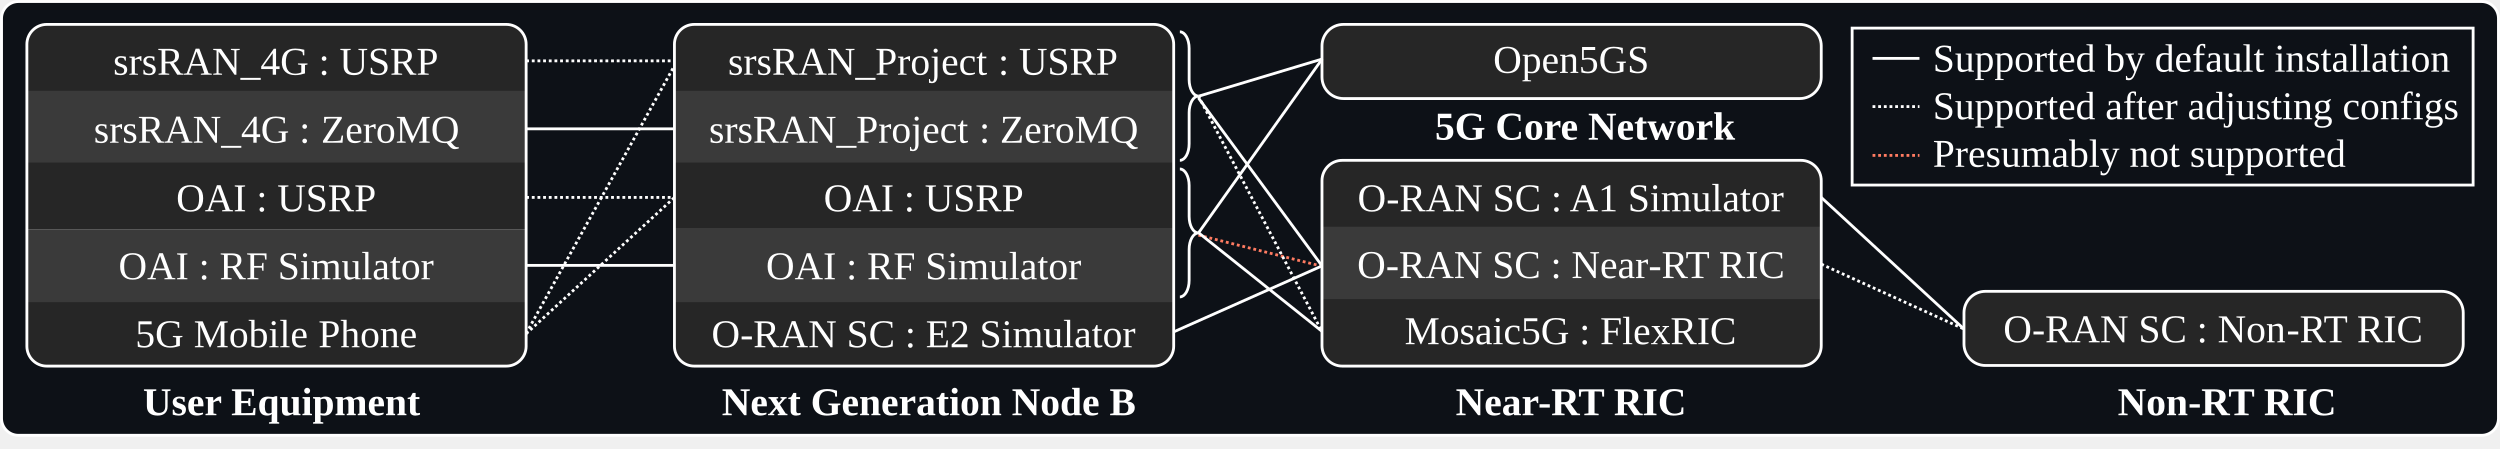
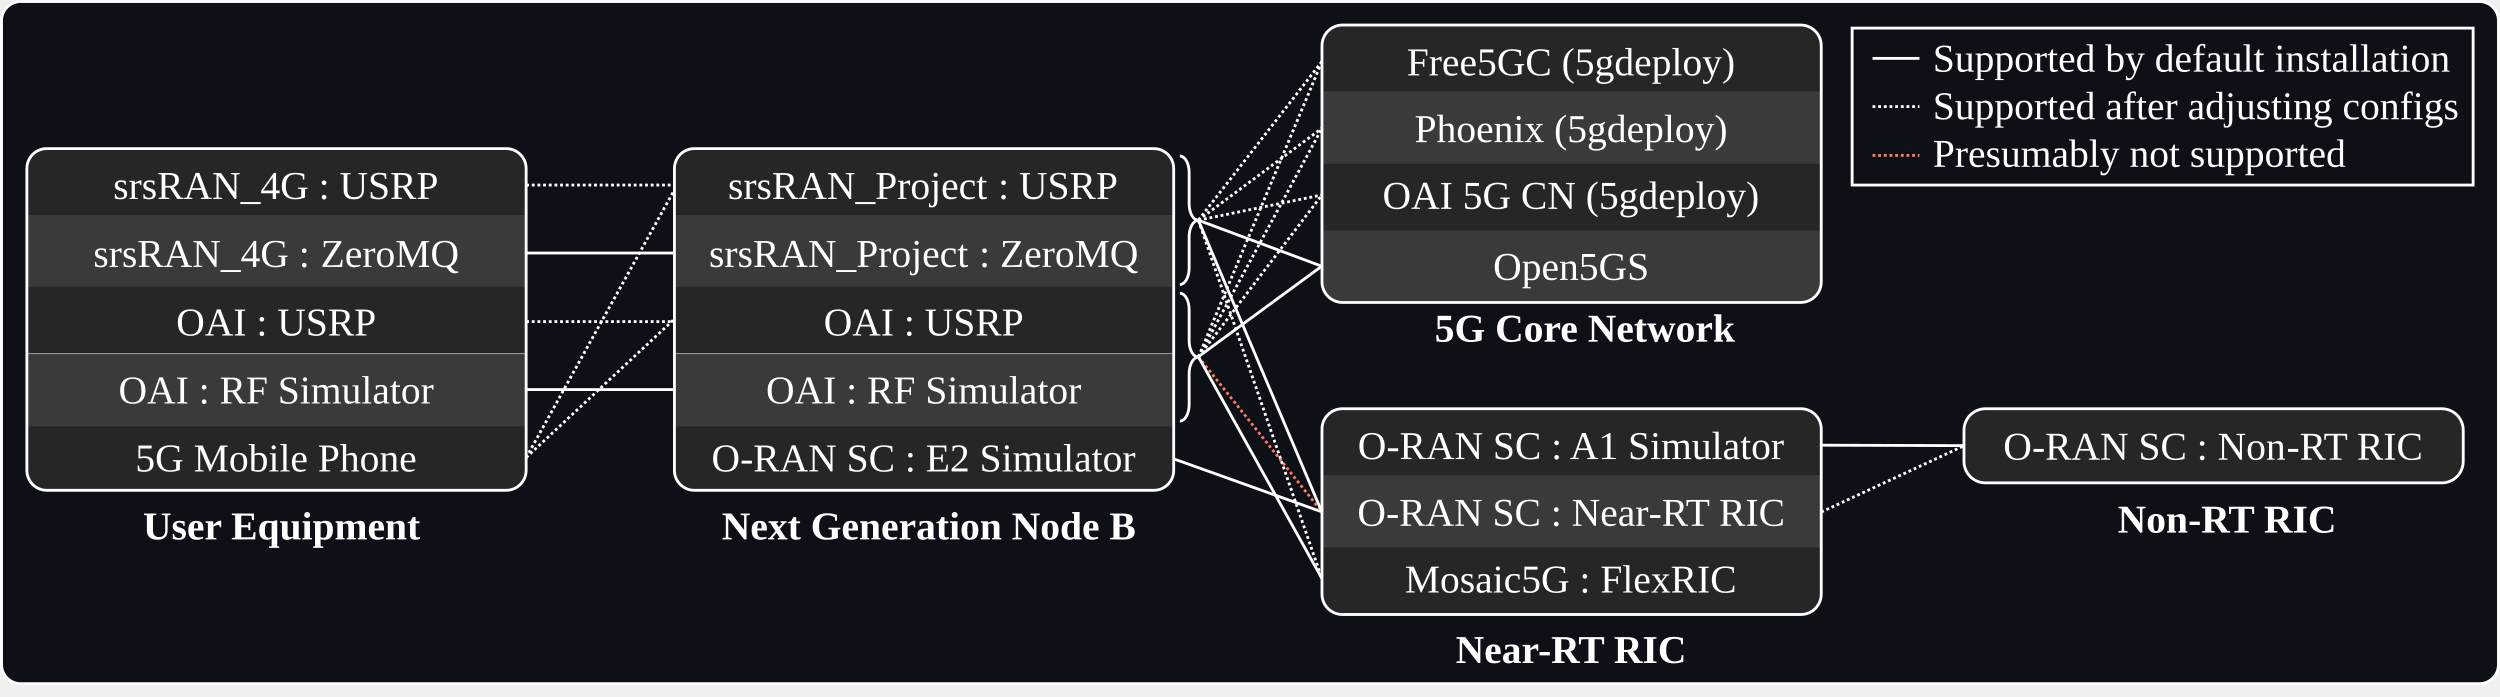
- <svg xmlns="http://www.w3.org/2000/svg" width="4046" height="726" xml:space="preserve" overflow="hidden">
-   <g transform="translate(-206 -745)">
-     <path d="M208.5 774.851C208.5 759.746 220.746 747.5 235.851 747.5L4222.15 747.5C4237.25 747.5 4249.5 759.746 4249.5 774.851L4249.5 1422.15C4249.5 1437.25 4237.25 1449.5 4222.15 1449.5L235.851 1449.5C220.746 1449.5 208.5 1437.25 208.5 1422.15Z" stroke="#FFFFFF" stroke-width="4.583" stroke-miterlimit="8" fill="#0D1117" fill-rule="evenodd" />
-     <path d="M2145.5 1125.5 2345.49 1175.93" stroke="#FF7B61" stroke-width="4.583" stroke-miterlimit="8" stroke-dasharray="4.583 4.583" fill="none" fill-rule="evenodd" />
-     <path d="M2345.5 819.236C2345.5 800.052 2361.05 784.5 2380.24 784.5L3118.76 784.5C3137.95 784.5 3153.5 800.052 3153.5 819.236L3153.5 869.764C3153.5 888.948 3137.95 904.5 3118.76 904.5L2380.24 904.5C2361.05 904.5 2345.5 888.948 2345.5 869.764Z" stroke="#FFFFFF" stroke-width="4.583" stroke-miterlimit="8" fill="#262626" fill-rule="evenodd" />
-     <text fill="#FFFFFF" font-family="Times New Roman,Times New Roman_MSFontService,sans-serif" font-weight="400" font-size="64" transform="matrix(1 0 0 1 2622.65 863)">Open5GS</text>
+ <svg xmlns="http://www.w3.org/2000/svg" width="4046" height="1127" xml:space="preserve" overflow="hidden">
+   <g transform="translate(-206 -544)">
+     <path d="M208.5 577.466C208.5 560.364 222.364 546.5 239.466 546.5L4218.53 546.5C4235.64 546.5 4249.5 560.364 4249.5 577.466L4249.5 1619.53C4249.5 1636.64 4235.64 1650.5 4218.53 1650.5L239.466 1650.5C222.364 1650.5 208.5 1636.64 208.5 1619.53Z" stroke="#FFFFFF" stroke-width="4.583" stroke-miterlimit="8" fill="#0D1117" fill-rule="evenodd" />
+     <path d="M2099.5 1284.5 2345.13 1372.38" stroke="#FFFFFF" stroke-width="4.583" stroke-miterlimit="8" fill="none" fill-rule="evenodd" />
    <path d="M1057.5 843.5 1301.76 843.5" stroke="#FFFFFF" stroke-width="4.583" stroke-miterlimit="8" stroke-dasharray="4.583 4.583" fill="none" fill-rule="evenodd" />
-     <path d="M1058.5 953.5 1303.45 953.5" stroke="#FFFFFF" stroke-width="4.583" stroke-miterlimit="8" fill="none" fill-rule="evenodd" />
+     <path d="M1057.5 953.5 1303.13 953.5" stroke="#FFFFFF" stroke-width="4.583" stroke-miterlimit="8" fill="none" fill-rule="evenodd" />
    <path d="M0 0 244.259 441.244" stroke="#FFFFFF" stroke-width="4.583" stroke-miterlimit="8" stroke-dasharray="4.583 4.583" fill="none" fill-rule="evenodd" transform="matrix(1 0 0 -1 1057.5 1284.74)" />
    <path d="M1057.5 1174.5 1303.13 1174.5" stroke="#FFFFFF" stroke-width="4.583" stroke-miterlimit="8" fill="none" fill-rule="evenodd" />
    <path d="M1057.5 1064.5 1297.56 1064.5" stroke="#FFFFFF" stroke-width="4.583" stroke-miterlimit="8" stroke-dasharray="4.583 4.583" fill="none" fill-rule="evenodd" />
-     <path d="M3153.5 1172.5 3384.36 1277.45" stroke="#FFFFFF" stroke-width="4.583" stroke-miterlimit="8" stroke-dasharray="4.583 4.583" fill="none" fill-rule="evenodd" />
-     <path d="M0 0 200.267 60.257" stroke="#FFFFFF" stroke-width="4.583" stroke-miterlimit="8" fill="none" fill-rule="evenodd" transform="matrix(1 0 0 -1 2145.5 900.757)" />
-     <path d="M0 0 200.267 281.61" stroke="#FFFFFF" stroke-width="4.583" stroke-miterlimit="8" fill="none" fill-rule="evenodd" transform="matrix(1 0 0 -1 2145.5 1122.11)" />
-     <path d="M2145.5 903.5 2345.49 1175.28" stroke="#FFFFFF" stroke-width="4.583" stroke-miterlimit="8" fill="none" fill-rule="evenodd" />
-     <path d="M2145.5 1121.5 2345.49 1281.26" stroke="#FFFFFF" stroke-width="4.583" stroke-miterlimit="8" fill="none" fill-rule="evenodd" />
-     <path d="M0 0 245.633 109.264" stroke="#FFFFFF" stroke-width="4.583" stroke-miterlimit="8" fill="none" fill-rule="evenodd" transform="matrix(1 0 0 -1 2099.5 1284.76)" />
-     <path d="M2145.5 900.5 2345.49 1281.61" stroke="#FFFFFF" stroke-width="4.583" stroke-miterlimit="8" stroke-dasharray="4.583 4.583" fill="none" fill-rule="evenodd" />
-     <rect x="3203.5" y="790.5" width="1005" height="254" stroke="#FFFFFF" stroke-width="4.583" stroke-miterlimit="8" fill="#0D1117" />
-     <path d="M3236.5 839.5 3312.46 839.5" stroke="#FFFFFF" stroke-width="4.583" stroke-miterlimit="8" fill="none" fill-rule="evenodd" />
-     <text fill="#FFFFFF" font-family="Times New Roman,Times New Roman_MSFontService,sans-serif" font-weight="400" font-size="64" transform="matrix(1 0 0 1 3334.11 861)">Supported by default installation</text>
-     <text fill="#FFFFFF" font-family="Times New Roman,Times New Roman_MSFontService,sans-serif" font-weight="400" font-size="64" transform="matrix(1 0 0 1 3334.11 938)">Supported after adjusting configs</text>
-     <text fill="#FFFFFF" font-family="Times New Roman,Times New Roman_MSFontService,sans-serif" font-weight="400" font-size="64" transform="matrix(1 0 0 1 3334.11 1015)">Presumably not supported</text>
-     <path d="M3236.5 917.5 3312.46 917.5" stroke="#FFFFFF" stroke-width="4.583" stroke-miterlimit="8" stroke-dasharray="4.583 4.583" fill="none" fill-rule="evenodd" />
-     <path d="M3236.5 996.5 3312.46 996.5" stroke="#FF7B61" stroke-width="4.583" stroke-miterlimit="8" stroke-dasharray="4.583 4.583" fill="none" fill-rule="evenodd" />
    <path d="M2115.5 796.5C2123.78 796.5 2130.5 808.441 2130.5 823.17L2130.5 873.83C2130.5 888.559 2137.22 900.5 2145.5 900.5 2137.22 900.5 2130.5 912.441 2130.5 927.17L2130.5 977.83C2130.5 992.559 2123.78 1004.5 2115.5 1004.5" stroke="#FFFFFF" stroke-width="4.583" stroke-miterlimit="8" fill="none" fill-rule="evenodd" />
    <path d="M2115.5 1018.5C2123.78 1018.5 2130.5 1030.44 2130.5 1045.17L2130.5 1095.33C2130.5 1110.06 2137.22 1122 2145.5 1122 2137.22 1122 2130.5 1133.94 2130.5 1148.67L2130.5 1198.83C2130.5 1213.56 2123.78 1225.5 2115.5 1225.5" stroke="#FFFFFF" stroke-width="4.583" stroke-miterlimit="8" fill="none" fill-rule="evenodd" />
    <path d="M1297 816.401C1297 798.506 1311.51 784 1329.4 784L2072.6 784C2090.49 784 2105 798.506 2105 816.401L2105 1304.6C2105 1322.49 2090.49 1337 2072.6 1337L1329.4 1337C1311.51 1337 1297 1322.49 1297 1304.6Z" fill="#262626" fill-rule="evenodd" />
    <path d="M2071.2 1233 1330.8 1233C1312.13 1233 1297 1217.87 1297 1199.2L1297 1116 2105 1116 2105 1199.2C2105 1217.87 2089.87 1233 2071.2 1233Z" fill="#F2F2F2" fill-rule="evenodd" />
    <rect x="1297" y="892" width="808" height="116" fill="#3A3A3A" />
    <text fill="#FFFFFF" font-family="Times New Roman,Times New Roman_MSFontService,sans-serif" font-weight="400" font-size="64" transform="matrix(1 0 0 1 1539.08 1087)">OAI : USRP</text>
    <text fill="#FFFFFF" font-family="Times New Roman,Times New Roman_MSFontService,sans-serif" font-weight="400" font-size="64" transform="matrix(1 0 0 1 1353.46 976)">srsRAN_Project</text>
    <text fill="#FFFFFF" font-family="Times New Roman,Times New Roman_MSFontService,sans-serif" font-weight="400" font-size="64" transform="matrix(1 0 0 1 1790.59 976)">: </text>
    <text fill="#FFFFFF" font-family="Times New Roman,Times New Roman_MSFontService,sans-serif" font-weight="400" font-size="64" transform="matrix(1 0 0 1 1824.4 976)">ZeroMQ</text>
    <text fill="#FFFFFF" font-family="Times New Roman,Times New Roman_MSFontService,sans-serif" font-weight="400" font-size="64" transform="matrix(1 0 0 1 1384.17 866)">srsRAN_Project</text>
    <text fill="#FFFFFF" font-family="Times New Roman,Times New Roman_MSFontService,sans-serif" font-weight="400" font-size="64" transform="matrix(1 0 0 1 1821.3 866)">: USRP</text>
    <text fill="#FFFFFF" font-family="Times New Roman,Times New Roman_MSFontService,sans-serif" font-weight="400" font-size="64" transform="matrix(1 0 0 1 1357.47 1307)">O</text>
    <text fill="#FFFFFF" font-family="Times New Roman,Times New Roman_MSFontService,sans-serif" font-weight="400" font-size="64" transform="matrix(1 0 0 1 1403.88 1307)">-</text>
    <text fill="#FFFFFF" font-family="Times New Roman,Times New Roman_MSFontService,sans-serif" font-weight="400" font-size="64" transform="matrix(1 0 0 1 1425.07 1307)">RAN SC : E2 Simulator</text>
    <text fill="#FFFFFF" font-family="Times New Roman,Times New Roman_MSFontService,sans-serif" font-weight="700" font-size="64" transform="matrix(1 0 0 1 1374.12 1417)">Next Generation Node B</text>
-     <rect x="1297" y="1114" width="808" height="120" fill="#3A3A3A" />
+     <rect x="1297" y="1117" width="808" height="117" fill="#3A3A3A" />
    <text fill="#FFFFFF" font-family="Times New Roman,Times New Roman_MSFontService,sans-serif" font-weight="400" font-size="64" transform="matrix(1 0 0 1 1445.7 1197)">OAI : RF Simulator</text>
    <path d="M1297.5 816.679C1297.5 798.907 1311.91 784.5 1329.68 784.5L2073.32 784.5C2091.09 784.5 2105.5 798.907 2105.5 816.679L2105.5 1305.32C2105.5 1323.09 2091.09 1337.5 2073.32 1337.5L1329.68 1337.5C1311.91 1337.5 1297.5 1323.09 1297.5 1305.32Z" stroke="#FFFFFF" stroke-width="4.583" stroke-miterlimit="8" fill="none" fill-rule="evenodd" />
    <path d="M249 816.401C249 798.506 263.506 784 281.4 784L1024.6 784C1042.49 784 1057 798.506 1057 816.401L1057 1304.6C1057 1322.49 1042.49 1337 1024.6 1337L281.4 1337C263.506 1337 249 1322.49 249 1304.6Z" fill="#262626" fill-rule="evenodd" />
    <path d="M1023.2 1233 282.801 1233C264.133 1233 249 1217.87 249 1199.2L249 1116 1057 1116 1057 1199.2C1057 1217.87 1041.87 1233 1023.2 1233Z" fill="#F2F2F2" fill-rule="evenodd" />
    <rect x="249" y="892" width="808" height="116" fill="#3A3A3A" />
    <text fill="#FFFFFF" font-family="Times New Roman,Times New Roman_MSFontService,sans-serif" font-weight="400" font-size="64" transform="matrix(1 0 0 1 491.175 1087)">OAI : USRP</text>
-     <text fill="#FFFFFF" font-family="Times New Roman,Times New Roman_MSFontService,sans-serif" font-weight="400" font-size="64" transform="matrix(1 0 0 1 357.8 976)">srsRAN_4G : </text>
-     <text fill="#FFFFFF" font-family="Times New Roman,Times New Roman_MSFontService,sans-serif" font-weight="400" font-size="64" transform="matrix(1 0 0 1 725.612 976)">ZeroMQ</text>
+     <text fill="#FFFFFF" font-family="Times New Roman,Times New Roman_MSFontService,sans-serif" font-weight="400" font-size="64" transform="matrix(1 0 0 1 357.112 976)">srsRAN_4G : </text>
+     <text fill="#FFFFFF" font-family="Times New Roman,Times New Roman_MSFontService,sans-serif" font-weight="400" font-size="64" transform="matrix(1 0 0 1 724.925 976)">ZeroMQ</text>
    <text fill="#FFFFFF" font-family="Times New Roman,Times New Roman_MSFontService,sans-serif" font-weight="400" font-size="64" transform="matrix(1 0 0 1 389.196 866)">srsRAN_4G : USRP</text>
    <text fill="#FFFFFF" font-family="Times New Roman,Times New Roman_MSFontService,sans-serif" font-weight="400" font-size="64" transform="matrix(1 0 0 1 425.003 1307)">5G </text>
-     <text fill="#FFFFFF" font-family="Times New Roman,Times New Roman_MSFontService,sans-serif" font-weight="400" font-size="64" transform="matrix(1 0 0 1 519.534 1307)">Mobile </text>
-     <text fill="#FFFFFF" font-family="Times New Roman,Times New Roman_MSFontService,sans-serif" font-weight="400" font-size="64" transform="matrix(1 0 0 1 721.201 1307)">Phone</text>
+     <text fill="#FFFFFF" font-family="Times New Roman,Times New Roman_MSFontService,sans-serif" font-weight="400" font-size="64" transform="matrix(1 0 0 1 519.534 1307)">Mobile Phone</text>
    <text fill="#FFFFFF" font-family="Times New Roman,Times New Roman_MSFontService,sans-serif" font-weight="700" font-size="64" transform="matrix(1 0 0 1 437.369 1417)">User Equipment</text>
-     <rect x="249" y="1116" width="808" height="118" fill="#3A3A3A" />
+     <rect x="249" y="1117" width="808" height="117" fill="#3A3A3A" />
    <text fill="#FFFFFF" font-family="Times New Roman,Times New Roman_MSFontService,sans-serif" font-weight="400" font-size="64" transform="matrix(1 0 0 1 397.789 1197)">OAI : RF Simulator</text>
    <path d="M249.5 816.679C249.5 798.907 263.907 784.5 281.68 784.5L1025.32 784.5C1043.09 784.5 1057.5 798.907 1057.5 816.679L1057.5 1305.32C1057.5 1323.09 1043.09 1337.5 1025.32 1337.5L281.68 1337.5C263.907 1337.5 249.5 1323.09 249.5 1305.32Z" stroke="#FFFFFF" stroke-width="4.583" stroke-miterlimit="8" fill="none" fill-rule="evenodd" />
-     <path d="M3384.5 1251.24C3384.5 1232.05 3400.05 1216.5 3419.24 1216.5L4157.76 1216.5C4176.95 1216.5 4192.5 1232.05 4192.5 1251.24L4192.5 1301.76C4192.5 1320.95 4176.95 1336.5 4157.76 1336.5L3419.24 1336.5C3400.05 1336.5 3384.5 1320.95 3384.5 1301.76Z" stroke="#FFFFFF" stroke-width="4.583" stroke-miterlimit="8" fill="#262626" fill-rule="evenodd" />
-     <text fill="#FFFFFF" font-family="Times New Roman,Times New Roman_MSFontService,sans-serif" font-weight="400" font-size="64" transform="matrix(1 0 0 1 3448.17 1299)">O</text>
-     <text fill="#FFFFFF" font-family="Times New Roman,Times New Roman_MSFontService,sans-serif" font-weight="400" font-size="64" transform="matrix(1 0 0 1 3494.58 1299)">-</text>
-     <text fill="#FFFFFF" font-family="Times New Roman,Times New Roman_MSFontService,sans-serif" font-weight="400" font-size="64" transform="matrix(1 0 0 1 3515.77 1299)">RAN SC : Non</text>
-     <text fill="#FFFFFF" font-family="Times New Roman,Times New Roman_MSFontService,sans-serif" font-weight="400" font-size="64" transform="matrix(1 0 0 1 3906.5 1299)">-</text>
-     <text fill="#FFFFFF" font-family="Times New Roman,Times New Roman_MSFontService,sans-serif" font-weight="400" font-size="64" transform="matrix(1 0 0 1 3927.7 1299)">RT RIC</text>
-     <text fill="#FFFFFF" font-family="Times New Roman,Times New Roman_MSFontService,sans-serif" font-weight="700" font-size="64" transform="matrix(1 0 0 1 3633.23 1417)">Non</text>
-     <text fill="#FFFFFF" font-family="Times New Roman,Times New Roman_MSFontService,sans-serif" font-weight="700" font-size="64" transform="matrix(1 0 0 1 3747.24 1417)">-</text>
-     <text fill="#FFFFFF" font-family="Times New Roman,Times New Roman_MSFontService,sans-serif" font-weight="700" font-size="64" transform="matrix(1 0 0 1 3768.44 1417)">RT RIC</text>
-     <path d="M0 0 240.064 220.622" stroke="#FFFFFF" stroke-width="4.583" stroke-miterlimit="8" stroke-dasharray="4.583 4.583" fill="none" fill-rule="evenodd" transform="matrix(1 0 0 -1 1057.5 1285.12)" />
-     <text fill="#FFFFFF" font-family="Times New Roman,Times New Roman_MSFontService,sans-serif" font-weight="700" font-size="64" transform="matrix(1 0 0 1 2561.82 1417)">Near</text>
-     <text fill="#FFFFFF" font-family="Times New Roman,Times New Roman_MSFontService,sans-serif" font-weight="700" font-size="64" transform="matrix(1 0 0 1 2695.22 1417)">-</text>
-     <text fill="#FFFFFF" font-family="Times New Roman,Times New Roman_MSFontService,sans-serif" font-weight="700" font-size="64" transform="matrix(1 0 0 1 2716.41 1417)">RT RIC</text>
-     <path d="M2345 1035.52C2345 1018.11 2359.11 1004 2376.52 1004L3121.48 1004C3138.89 1004 3153 1018.11 3153 1035.52L3153 1305.48C3153 1322.89 3138.89 1337 3121.48 1337L2376.52 1337C2359.11 1337 2345 1322.89 2345 1305.48Z" fill="#262626" fill-rule="evenodd" />
-     <rect x="2345" y="1112" width="808" height="117" fill="#3A3A3A" />
-     <path d="M2345.5 1037.4C2345.5 1019.23 2360.23 1004.5 2378.4 1004.5L3120.6 1004.5C3138.77 1004.5 3153.5 1019.23 3153.5 1037.4L3153.5 1304.6C3153.5 1322.77 3138.77 1337.5 3120.6 1337.5L2378.4 1337.5C2360.23 1337.5 2345.5 1322.77 2345.5 1304.6Z" stroke="#FFFFFF" stroke-width="4.583" stroke-miterlimit="8" fill="none" fill-rule="evenodd" />
-     <text fill="#FFFFFF" font-family="Times New Roman,Times New Roman_MSFontService,sans-serif" font-weight="400" font-size="64" transform="matrix(1 0 0 1 2479.23 1302)">Mosaic5G : FlexRIC</text>
-     <text fill="#FFFFFF" font-family="Times New Roman,Times New Roman_MSFontService,sans-serif" font-weight="400" font-size="64" transform="matrix(1 0 0 1 2402.46 1195)">O</text>
-     <text fill="#FFFFFF" font-family="Times New Roman,Times New Roman_MSFontService,sans-serif" font-weight="400" font-size="64" transform="matrix(1 0 0 1 2448.86 1195)">-</text>
-     <text fill="#FFFFFF" font-family="Times New Roman,Times New Roman_MSFontService,sans-serif" font-weight="400" font-size="64" transform="matrix(1 0 0 1 2470.06 1195)">RAN SC : Near</text>
-     <text fill="#FFFFFF" font-family="Times New Roman,Times New Roman_MSFontService,sans-serif" font-weight="400" font-size="64" transform="matrix(1 0 0 1 2873.83 1195)">-</text>
-     <text fill="#FFFFFF" font-family="Times New Roman,Times New Roman_MSFontService,sans-serif" font-weight="400" font-size="64" transform="matrix(1 0 0 1 2895.03 1195)">RT RIC</text>
-     <text fill="#FFFFFF" font-family="Times New Roman,Times New Roman_MSFontService,sans-serif" font-weight="400" font-size="64" transform="matrix(1 0 0 1 2403.07 1087)">O</text>
-     <text fill="#FFFFFF" font-family="Times New Roman,Times New Roman_MSFontService,sans-serif" font-weight="400" font-size="64" transform="matrix(1 0 0 1 2449.48 1087)">-</text>
-     <text fill="#FFFFFF" font-family="Times New Roman,Times New Roman_MSFontService,sans-serif" font-weight="400" font-size="64" transform="matrix(1 0 0 1 2470.68 1087)">RAN SC : A1 Simulator</text>
-     <path d="M3153.5 1064.5 3384.36 1277.36" stroke="#FFFFFF" stroke-width="4.583" stroke-miterlimit="8" fill="none" fill-rule="evenodd" />
-     <text fill="#FFFFFF" font-family="Times New Roman,Times New Roman_MSFontService,sans-serif" font-weight="700" font-size="64" transform="matrix(1 0 0 1 2528.36 971)">5G Core Network</text>
+     <path d="M3384.5 1240.24C3384.5 1221.05 3400.05 1205.5 3419.24 1205.5L4157.76 1205.5C4176.95 1205.5 4192.5 1221.05 4192.5 1240.24L4192.5 1290.76C4192.5 1309.95 4176.95 1325.5 4157.76 1325.5L3419.24 1325.5C3400.05 1325.5 3384.5 1309.95 3384.5 1290.76Z" stroke="#FFFFFF" stroke-width="4.583" stroke-miterlimit="8" fill="#262626" fill-rule="evenodd" />
+     <text fill="#FFFFFF" font-family="Times New Roman,Times New Roman_MSFontService,sans-serif" font-weight="400" font-size="64" transform="matrix(1 0 0 1 3448.17 1288)">O</text>
+     <text fill="#FFFFFF" font-family="Times New Roman,Times New Roman_MSFontService,sans-serif" font-weight="400" font-size="64" transform="matrix(1 0 0 1 3494.58 1288)">-</text>
+     <text fill="#FFFFFF" font-family="Times New Roman,Times New Roman_MSFontService,sans-serif" font-weight="400" font-size="64" transform="matrix(1 0 0 1 3515.77 1288)">RAN SC : Non</text>
+     <text fill="#FFFFFF" font-family="Times New Roman,Times New Roman_MSFontService,sans-serif" font-weight="400" font-size="64" transform="matrix(1 0 0 1 3906.5 1288)">-</text>
+     <text fill="#FFFFFF" font-family="Times New Roman,Times New Roman_MSFontService,sans-serif" font-weight="400" font-size="64" transform="matrix(1 0 0 1 3927.7 1288)">RT RIC</text>
+     <text fill="#FFFFFF" font-family="Times New Roman,Times New Roman_MSFontService,sans-serif" font-weight="700" font-size="64" transform="matrix(1 0 0 1 3633.23 1406)">Non</text>
+     <text fill="#FFFFFF" font-family="Times New Roman,Times New Roman_MSFontService,sans-serif" font-weight="700" font-size="64" transform="matrix(1 0 0 1 3747.24 1406)">-</text>
+     <text fill="#FFFFFF" font-family="Times New Roman,Times New Roman_MSFontService,sans-serif" font-weight="700" font-size="64" transform="matrix(1 0 0 1 3768.44 1406)">RT RIC</text>
+     <rect x="3203.5" y="589.5" width="1005" height="254" stroke="#FFFFFF" stroke-width="4.583" stroke-miterlimit="8" fill="#0D1117" />
+     <path d="M3236.5 638.5 3312.46 638.5" stroke="#FFFFFF" stroke-width="4.583" stroke-miterlimit="8" fill="none" fill-rule="evenodd" />
+     <text fill="#FFFFFF" font-family="Times New Roman,Times New Roman_MSFontService,sans-serif" font-weight="400" font-size="64" transform="matrix(1 0 0 1 3334.11 660)">Supported by default installation</text>
+     <text fill="#FFFFFF" font-family="Times New Roman,Times New Roman_MSFontService,sans-serif" font-weight="400" font-size="64" transform="matrix(1 0 0 1 3334.11 737)">Supported after adjusting configs</text>
+     <text fill="#FFFFFF" font-family="Times New Roman,Times New Roman_MSFontService,sans-serif" font-weight="400" font-size="64" transform="matrix(1 0 0 1 3334.11 814)">Presumably not supported</text>
+     <path d="M3236.5 716.5 3312.46 716.5" stroke="#FFFFFF" stroke-width="4.583" stroke-miterlimit="8" stroke-dasharray="4.583 4.583" fill="none" fill-rule="evenodd" />
+     <path d="M3236.5 795.5 3312.46 795.5" stroke="#FF7B61" stroke-width="4.583" stroke-miterlimit="8" stroke-dasharray="4.583 4.583" fill="none" fill-rule="evenodd" />
+     <path d="M0 0 239.782 223.945" stroke="#FFFFFF" stroke-width="4.583" stroke-miterlimit="8" stroke-dasharray="4.583 4.583" fill="none" fill-rule="evenodd" transform="matrix(1 0 0 -1 1057.5 1284.45)" />
+     <text fill="#FFFFFF" font-family="Times New Roman,Times New Roman_MSFontService,sans-serif" font-weight="700" font-size="64" transform="matrix(1 0 0 1 2561.82 1617)">Near</text>
+     <text fill="#FFFFFF" font-family="Times New Roman,Times New Roman_MSFontService,sans-serif" font-weight="700" font-size="64" transform="matrix(1 0 0 1 2695.22 1617)">-</text>
+     <text fill="#FFFFFF" font-family="Times New Roman,Times New Roman_MSFontService,sans-serif" font-weight="700" font-size="64" transform="matrix(1 0 0 1 2716.41 1617)">RT RIC</text>
+     <path d="M2345 1236.52C2345 1219.11 2359.11 1205 2376.52 1205L3121.48 1205C3138.89 1205 3153 1219.11 3153 1236.52L3153 1506.48C3153 1523.89 3138.89 1538 3121.48 1538L2376.52 1538C2359.11 1538 2345 1523.89 2345 1506.48Z" fill="#262626" fill-rule="evenodd" />
+     <rect x="2345" y="1313" width="808" height="117" fill="#3A3A3A" />
+     <path d="M2345.5 1238.4C2345.5 1220.23 2360.23 1205.5 2378.4 1205.5L3120.6 1205.5C3138.77 1205.5 3153.5 1220.23 3153.5 1238.4L3153.5 1505.6C3153.5 1523.77 3138.77 1538.5 3120.6 1538.5L2378.4 1538.5C2360.23 1538.5 2345.5 1523.77 2345.5 1505.6Z" stroke="#FFFFFF" stroke-width="4.583" stroke-miterlimit="8" fill="none" fill-rule="evenodd" />
+     <text fill="#FFFFFF" font-family="Times New Roman,Times New Roman_MSFontService,sans-serif" font-weight="400" font-size="64" transform="matrix(1 0 0 1 2479.57 1503)">Mosaic5G : FlexRIC</text>
+     <text fill="#FFFFFF" font-family="Times New Roman,Times New Roman_MSFontService,sans-serif" font-weight="400" font-size="64" transform="matrix(1 0 0 1 2402.8 1395)">O</text>
+     <text fill="#FFFFFF" font-family="Times New Roman,Times New Roman_MSFontService,sans-serif" font-weight="400" font-size="64" transform="matrix(1 0 0 1 2449.21 1395)">-</text>
+     <text fill="#FFFFFF" font-family="Times New Roman,Times New Roman_MSFontService,sans-serif" font-weight="400" font-size="64" transform="matrix(1 0 0 1 2470.4 1395)">RAN SC : Near</text>
+     <text fill="#FFFFFF" font-family="Times New Roman,Times New Roman_MSFontService,sans-serif" font-weight="400" font-size="64" transform="matrix(1 0 0 1 2874.17 1395)">-</text>
+     <text fill="#FFFFFF" font-family="Times New Roman,Times New Roman_MSFontService,sans-serif" font-weight="400" font-size="64" transform="matrix(1 0 0 1 2895.37 1395)">RT RIC</text>
+     <text fill="#FFFFFF" font-family="Times New Roman,Times New Roman_MSFontService,sans-serif" font-weight="400" font-size="64" transform="matrix(1 0 0 1 2403.42 1287)">O</text>
+     <text fill="#FFFFFF" font-family="Times New Roman,Times New Roman_MSFontService,sans-serif" font-weight="400" font-size="64" transform="matrix(1 0 0 1 2449.82 1287)">-</text>
+     <text fill="#FFFFFF" font-family="Times New Roman,Times New Roman_MSFontService,sans-serif" font-weight="400" font-size="64" transform="matrix(1 0 0 1 2471.02 1287)">RAN SC : A1 Simulator</text>
+     <path d="M3119.2 1033 2378.8 1033C2360.13 1033 2345 1017.87 2345 999.199L2345 916 3153 916 3153 999.199C3153 1017.87 3137.87 1033 3119.2 1033Z" fill="#3A3A3A" fill-rule="evenodd" />
+     <path d="M2377.45 583 3120.55 583C3138.47 583 3153 597.528 3153 615.448L3153 917 2345 917 2345 615.448C2345 597.528 2359.53 583 2377.45 583Z" fill="#262626" fill-rule="evenodd" />
+     <rect x="2345" y="692" width="808" height="117" fill="#3A3A3A" />
+     <path d="M2345.5 617.874C2345.5 599.442 2360.44 584.5 2378.87 584.5L3120.13 584.5C3138.56 584.5 3153.5 599.442 3153.5 617.874L3153.5 1000.13C3153.5 1018.56 3138.56 1033.5 3120.13 1033.5L2378.87 1033.5C2360.44 1033.5 2345.5 1018.56 2345.5 1000.13Z" stroke="#FFFFFF" stroke-width="4.583" stroke-miterlimit="8" fill="none" fill-rule="evenodd" />
+     <text fill="#FFFFFF" font-family="Times New Roman,Times New Roman_MSFontService,sans-serif" font-weight="400" font-size="64" transform="matrix(1 0 0 1 2443.48 882)">OAI 5G CN (5gdeploy)</text>
+     <text fill="#FFFFFF" font-family="Times New Roman,Times New Roman_MSFontService,sans-serif" font-weight="400" font-size="64" transform="matrix(1 0 0 1 2495.32 774)">Phoenix (5gdeploy)</text>
+     <text fill="#FFFFFF" font-family="Times New Roman,Times New Roman_MSFontService,sans-serif" font-weight="400" font-size="64" transform="matrix(1 0 0 1 2482.72 666)">Free5GC (5gdeploy)</text>
+     <text fill="#FFFFFF" font-family="Times New Roman,Times New Roman_MSFontService,sans-serif" font-weight="400" font-size="64" transform="matrix(1 0 0 1 2622.51 997)">Open5GS</text>
+     <text fill="#FFFFFF" font-family="Times New Roman,Times New Roman_MSFontService,sans-serif" font-weight="700" font-size="64" transform="matrix(1 0 0 1 2527.95 1097)">5G Core Network</text>
+     <path d="M2145.5 1121.5 2345.49 1372.51" stroke="#FF7B61" stroke-width="4.583" stroke-miterlimit="8" stroke-dasharray="4.583 4.583" fill="none" fill-rule="evenodd" />
+     <path d="M2145.5 900.5 2345.49 975.039" stroke="#FFFFFF" stroke-width="4.583" stroke-miterlimit="8" fill="none" fill-rule="evenodd" />
+     <path d="M0 0 199.991 146.814" stroke="#FFFFFF" stroke-width="4.583" stroke-miterlimit="8" fill="none" fill-rule="evenodd" transform="matrix(1 0 0 -1 2145.5 1121.31)" />
+     <path d="M2145.5 1121.5 2345.49 1480.42" stroke="#FFFFFF" stroke-width="4.583" stroke-miterlimit="8" fill="none" fill-rule="evenodd" />
+     <path d="M2145.5 900.5 2345.49 1480.78" stroke="#FFFFFF" stroke-width="4.583" stroke-miterlimit="8" stroke-dasharray="4.583 4.583" fill="none" fill-rule="evenodd" />
+     <path d="M0 0 199.991 370.141" stroke="#FFFFFF" stroke-width="4.583" stroke-miterlimit="8" stroke-dasharray="4.583 4.583" fill="none" fill-rule="evenodd" transform="matrix(1 0 0 -1 2145.5 1121.64)" />
+     <path d="M0 0 199.99 478.057" stroke="#FFFFFF" stroke-width="4.583" stroke-miterlimit="8" stroke-dasharray="4.583 4.583" fill="none" fill-rule="evenodd" transform="matrix(1 0 0 -1 2145.5 1121.56)" />
+     <path d="M0 0 199.991 40.871" stroke="#FFFFFF" stroke-width="4.583" stroke-miterlimit="8" stroke-dasharray="4.583 4.583" fill="none" fill-rule="evenodd" transform="matrix(1 0 0 -1 2145.5 900.371)" />
+     <path d="M0 0 199.991 148.788" stroke="#FFFFFF" stroke-width="4.583" stroke-miterlimit="8" stroke-dasharray="4.583 4.583" fill="none" fill-rule="evenodd" transform="matrix(1 0 0 -1 2145.5 900.288)" />
+     <path d="M0 0 199.99 256.704" stroke="#FFFFFF" stroke-width="4.583" stroke-miterlimit="8" stroke-dasharray="4.583 4.583" fill="none" fill-rule="evenodd" transform="matrix(1 0 0 -1 2145.5 900.204)" />
+     <path d="M0 0 199.991 262.225" stroke="#FFFFFF" stroke-width="4.583" stroke-miterlimit="8" stroke-dasharray="4.583 4.583" fill="none" fill-rule="evenodd" transform="matrix(1 0 0 -1 2145.5 1121.72)" />
+     <path d="M2145.5 900.5 2345.49 1372.86" stroke="#FFFFFF" stroke-width="4.583" stroke-miterlimit="8" fill="none" fill-rule="evenodd" />
+     <path d="M0 0 230.864 107.201" stroke="#FFFFFF" stroke-width="4.583" stroke-miterlimit="8" stroke-dasharray="4.583 4.583" fill="none" fill-rule="evenodd" transform="matrix(1 0 0 -1 3153.5 1372.7)" />
+     <path d="M3153.5 1264.5 3384.36 1265.22" stroke="#FFFFFF" stroke-width="4.583" stroke-miterlimit="8" fill="none" fill-rule="evenodd" />
  </g>
</svg>
